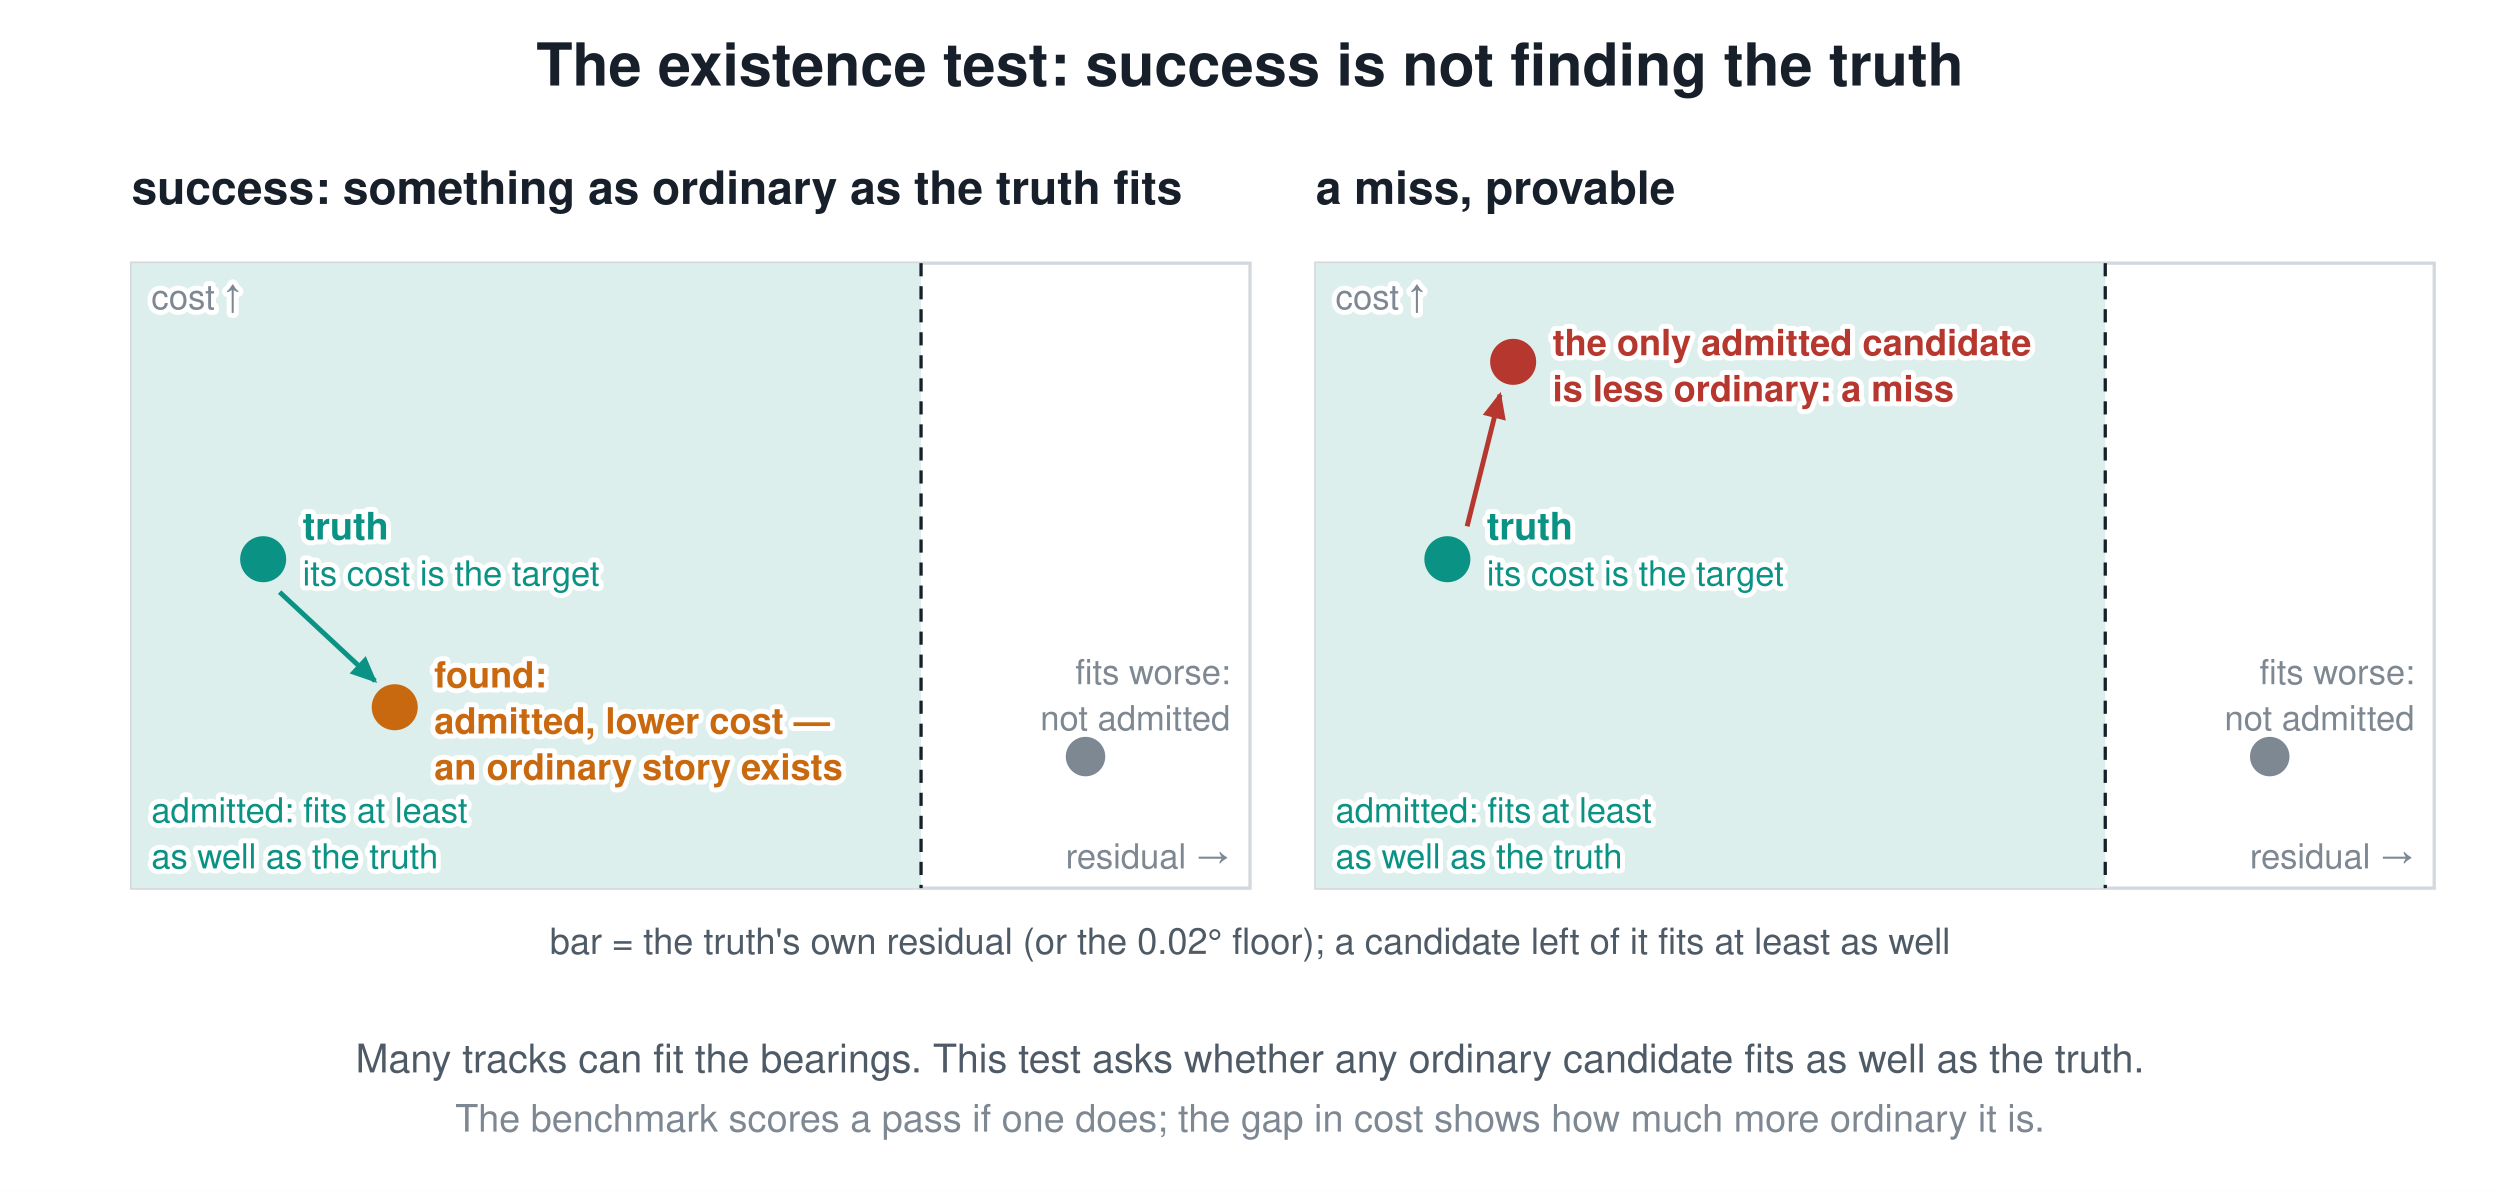
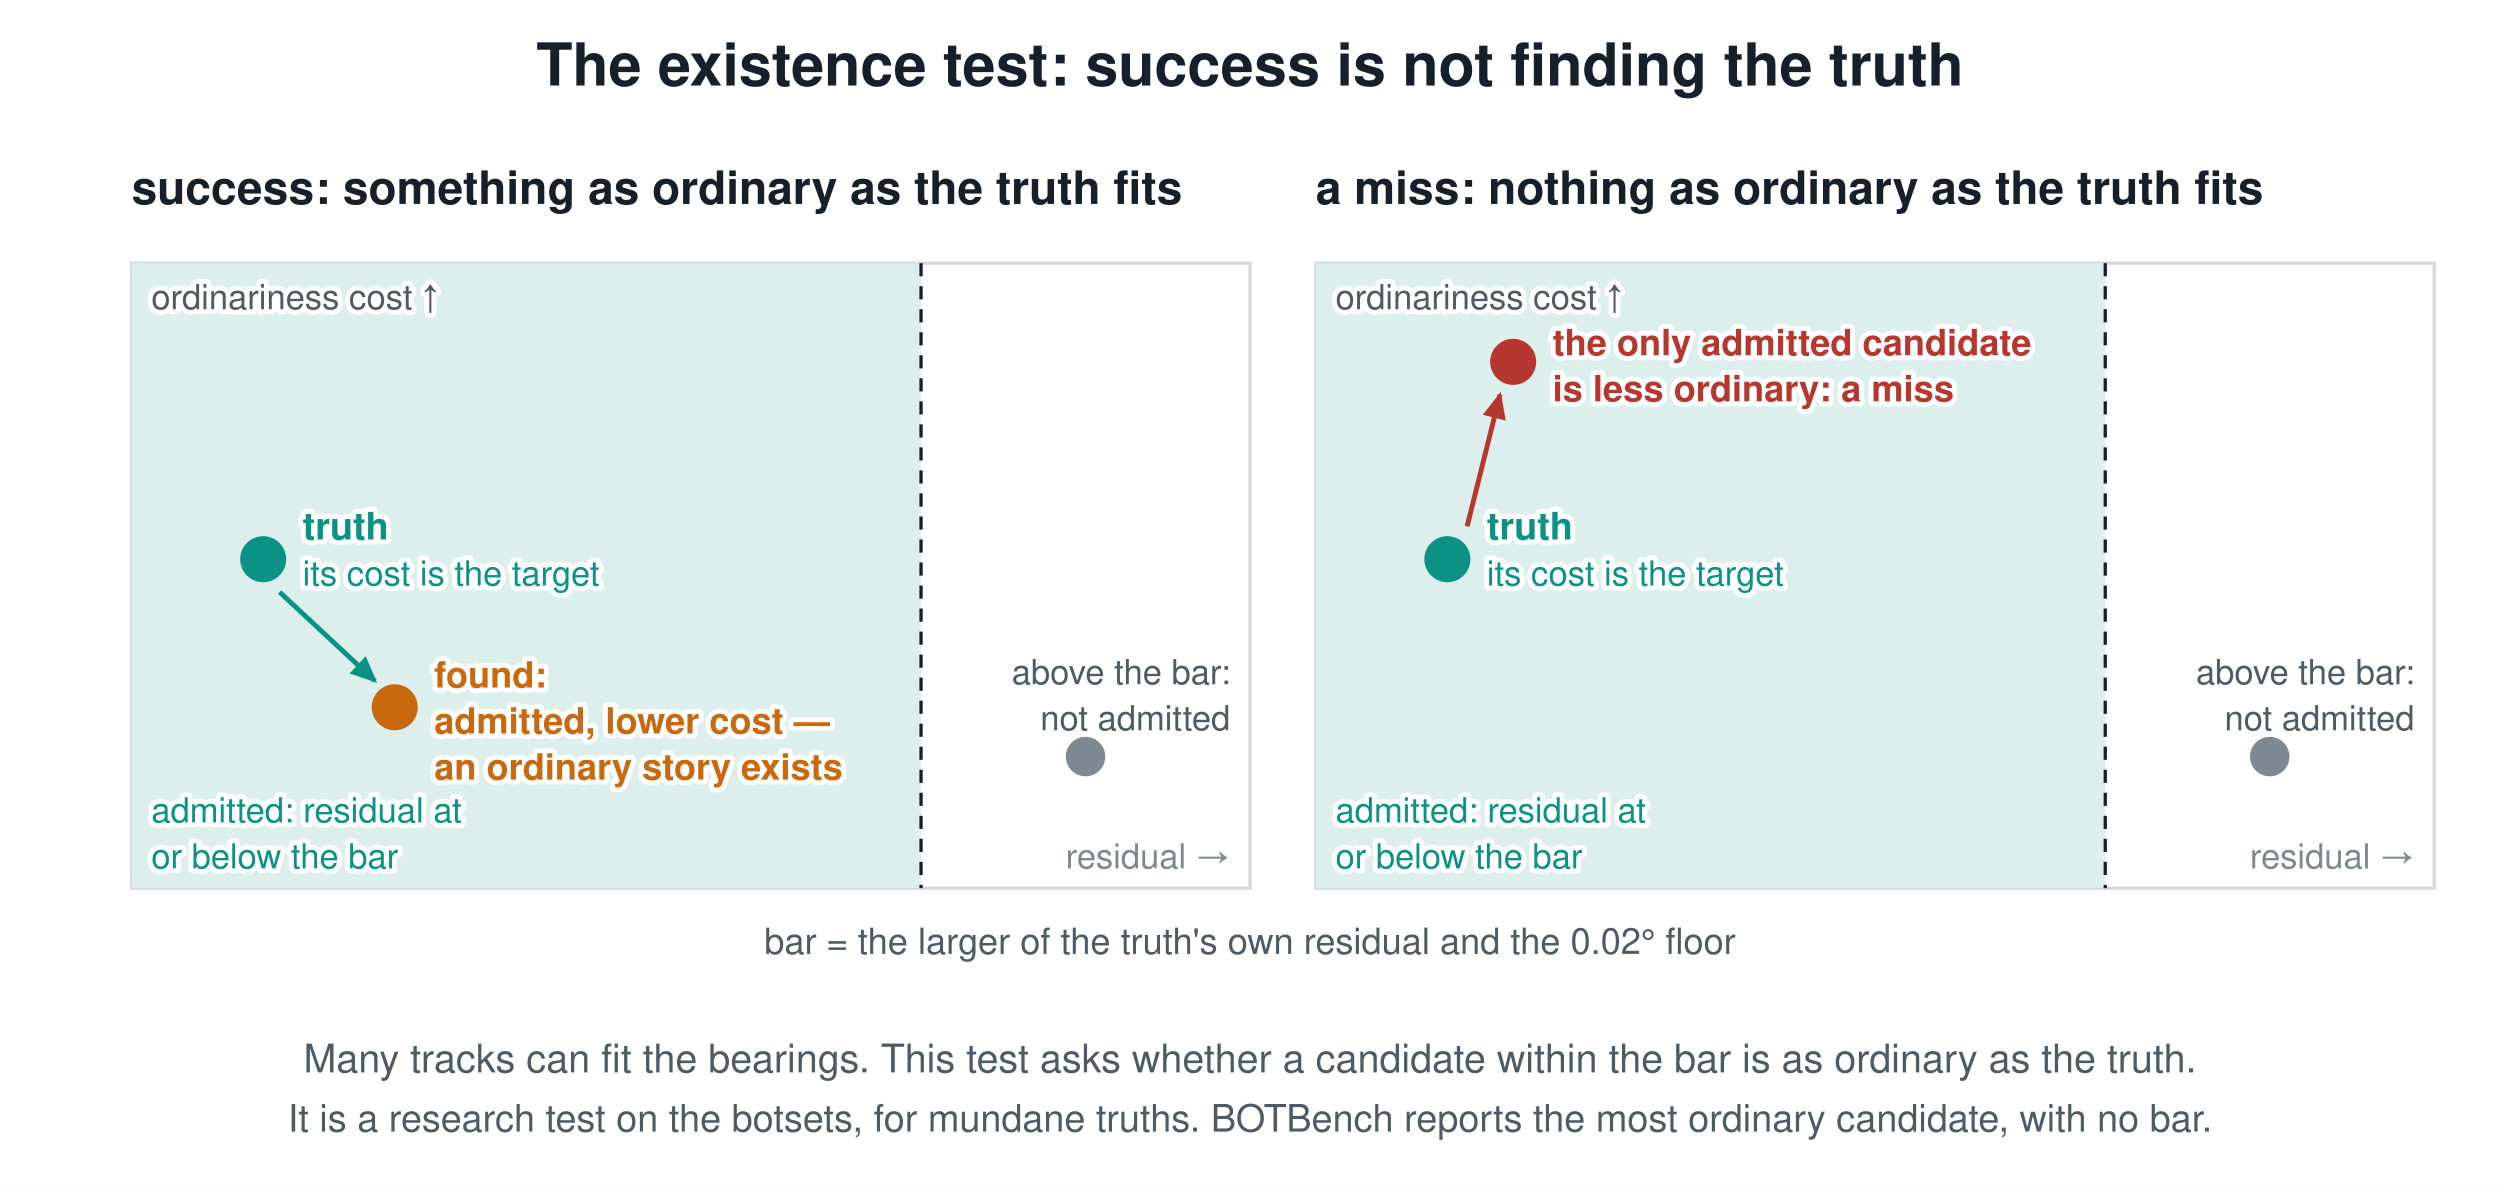
<svg xmlns="http://www.w3.org/2000/svg" width="760" height="362" viewBox="0 0 760 362" font-family="Helvetica, Arial, sans-serif">
  <rect width="760" height="362" fill="#FFFFFF" />
  <defs>
    <marker id="at" viewBox="0 0 10 10" refX="8" refY="5" markerWidth="9" markerHeight="9" markerUnits="userSpaceOnUse" orient="auto">
      <path d="M0,1 L9,5 L0,9 z" fill="#0A9384" />
    </marker>
    <marker id="aa" viewBox="0 0 10 10" refX="8" refY="5" markerWidth="9" markerHeight="9" markerUnits="userSpaceOnUse" orient="auto">
      <path d="M0,1 L9,5 L0,9 z" fill="#B5372E" />
    </marker>
  </defs>
  <text x="380.0" y="26.0" font-family="Helvetica, Arial, sans-serif" font-size="18" font-weight="700" fill="#17202A" text-anchor="middle" style="">The existence test: success is not finding the truth</text>
  <text x="40.0" y="62.0" font-family="Helvetica, Arial, sans-serif" font-size="14" font-weight="700" fill="#17202A" text-anchor="start" style="">success: something as ordinary as the truth fits</text>
  <rect x="40.0" y="80.0" width="340.0" height="190.0" rx="0" fill="none" stroke="#D3D8DC" stroke-width="1" />
  <rect x="40.0" y="80.0" width="240.0" height="190.0" rx="0" fill="#DDEFEC" />
  <line x1="280.0" y1="80.0" x2="280.0" y2="270.0" stroke="#17202A" stroke-width="1" stroke-dasharray="4 3" />
-   <text x="46.0" y="250.0" font-family="Helvetica, Arial, sans-serif" font-size="10.5" font-weight="normal" fill="#0A9384" text-anchor="start" style="paint-order:stroke;stroke:#FFFFFF;stroke-width:3px;stroke-linejoin:round;">admitted: fits at least</text>
-   <text x="46.0" y="264.0" font-family="Helvetica, Arial, sans-serif" font-size="10.5" font-weight="normal" fill="#0A9384" text-anchor="start" style="paint-order:stroke;stroke:#FFFFFF;stroke-width:3px;stroke-linejoin:round;">as well as the truth</text>
+   <text x="46.0" y="250.0" font-family="Helvetica, Arial, sans-serif" font-size="10.5" font-weight="normal" fill="#0A9384" text-anchor="start" style="paint-order:stroke;stroke:#FFFFFF;stroke-width:3px;stroke-linejoin:round;">admitted: residual at</text>
+   <text x="46.0" y="264.0" font-family="Helvetica, Arial, sans-serif" font-size="10.5" font-weight="normal" fill="#0A9384" text-anchor="start" style="paint-order:stroke;stroke:#FFFFFF;stroke-width:3px;stroke-linejoin:round;">or below the bar</text>
  <text x="374.0" y="264.0" font-family="Helvetica, Arial, sans-serif" font-size="10.5" font-weight="normal" fill="#7E8893" text-anchor="end" style="paint-order:stroke;stroke:#FFFFFF;stroke-width:3px;stroke-linejoin:round;">residual →</text>
-   <text x="46.0" y="94.0" font-family="Helvetica, Arial, sans-serif" font-size="10.5" font-weight="normal" fill="#7E8893" text-anchor="start" style="paint-order:stroke;stroke:#FFFFFF;stroke-width:3px;stroke-linejoin:round;">cost ↑</text>
+   <text x="46.0" y="94.0" font-family="Helvetica, Arial, sans-serif" font-size="10.5" font-weight="normal" fill="#4E5A66" text-anchor="start" style="paint-order:stroke;stroke:#FFFFFF;stroke-width:3px;stroke-linejoin:round;">ordinariness cost ↑</text>
  <circle cx="80.0" cy="170.0" r="7" fill="#0A9384" />
  <text x="92.0" y="164.0" font-family="Helvetica, Arial, sans-serif" font-size="11.5" font-weight="700" fill="#0A9384" text-anchor="start" style="paint-order:stroke;stroke:#FFFFFF;stroke-width:3px;stroke-linejoin:round;">truth</text>
  <text x="92.0" y="178.0" font-family="Helvetica, Arial, sans-serif" font-size="10.5" font-weight="normal" fill="#0A9384" text-anchor="start" style="paint-order:stroke;stroke:#FFFFFF;stroke-width:3px;stroke-linejoin:round;">its cost is the target</text>
  <circle cx="330.0" cy="230.0" r="6" fill="#7E8893" />
-   <text x="374.0" y="208.0" font-family="Helvetica, Arial, sans-serif" font-size="10.5" font-weight="normal" fill="#7E8893" text-anchor="end" style="paint-order:stroke;stroke:#FFFFFF;stroke-width:3px;stroke-linejoin:round;">fits worse:</text>
-   <text x="374.0" y="222.0" font-family="Helvetica, Arial, sans-serif" font-size="10.5" font-weight="normal" fill="#7E8893" text-anchor="end" style="paint-order:stroke;stroke:#FFFFFF;stroke-width:3px;stroke-linejoin:round;">not admitted</text>
+   <text x="374.0" y="208.0" font-family="Helvetica, Arial, sans-serif" font-size="10.5" font-weight="normal" fill="#4E5A66" text-anchor="end" style="paint-order:stroke;stroke:#FFFFFF;stroke-width:3px;stroke-linejoin:round;">above the bar:</text>
+   <text x="374.0" y="222.0" font-family="Helvetica, Arial, sans-serif" font-size="10.5" font-weight="normal" fill="#4E5A66" text-anchor="end" style="paint-order:stroke;stroke:#FFFFFF;stroke-width:3px;stroke-linejoin:round;">not admitted</text>
  <circle cx="120.0" cy="215.0" r="7" fill="#C9690F" />
  <line x1="85.0" y1="180.0" x2="114.0" y2="207.0" stroke="#0A9384" stroke-width="1.5" marker-end="url(#at)" />
  <text x="132.0" y="209.0" font-family="Helvetica, Arial, sans-serif" font-size="11" font-weight="700" fill="#C9690F" text-anchor="start" style="paint-order:stroke;stroke:#FFFFFF;stroke-width:3px;stroke-linejoin:round;">found:</text>
  <text x="132.0" y="223.0" font-family="Helvetica, Arial, sans-serif" font-size="11" font-weight="700" fill="#C9690F" text-anchor="start" style="paint-order:stroke;stroke:#FFFFFF;stroke-width:3px;stroke-linejoin:round;">admitted, lower cost —</text>
  <text x="132.0" y="237.0" font-family="Helvetica, Arial, sans-serif" font-size="11" font-weight="700" fill="#C9690F" text-anchor="start" style="paint-order:stroke;stroke:#FFFFFF;stroke-width:3px;stroke-linejoin:round;">an ordinary story exists</text>
-   <text x="400.0" y="62.0" font-family="Helvetica, Arial, sans-serif" font-size="14" font-weight="700" fill="#17202A" text-anchor="start" style="">a miss, provable</text>
+   <text x="400.0" y="62.0" font-family="Helvetica, Arial, sans-serif" font-size="14" font-weight="700" fill="#17202A" text-anchor="start" style="">a miss: nothing as ordinary as the truth fits</text>
  <rect x="400.0" y="80.0" width="340.0" height="190.0" rx="0" fill="none" stroke="#D3D8DC" stroke-width="1" />
  <rect x="400.0" y="80.0" width="240.0" height="190.0" rx="0" fill="#DDEFEC" />
  <line x1="640.0" y1="80.0" x2="640.0" y2="270.0" stroke="#17202A" stroke-width="1" stroke-dasharray="4 3" />
-   <text x="406.0" y="250.0" font-family="Helvetica, Arial, sans-serif" font-size="10.5" font-weight="normal" fill="#0A9384" text-anchor="start" style="paint-order:stroke;stroke:#FFFFFF;stroke-width:3px;stroke-linejoin:round;">admitted: fits at least</text>
-   <text x="406.0" y="264.0" font-family="Helvetica, Arial, sans-serif" font-size="10.5" font-weight="normal" fill="#0A9384" text-anchor="start" style="paint-order:stroke;stroke:#FFFFFF;stroke-width:3px;stroke-linejoin:round;">as well as the truth</text>
+   <text x="406.0" y="250.0" font-family="Helvetica, Arial, sans-serif" font-size="10.5" font-weight="normal" fill="#0A9384" text-anchor="start" style="paint-order:stroke;stroke:#FFFFFF;stroke-width:3px;stroke-linejoin:round;">admitted: residual at</text>
+   <text x="406.0" y="264.0" font-family="Helvetica, Arial, sans-serif" font-size="10.5" font-weight="normal" fill="#0A9384" text-anchor="start" style="paint-order:stroke;stroke:#FFFFFF;stroke-width:3px;stroke-linejoin:round;">or below the bar</text>
  <text x="734.0" y="264.0" font-family="Helvetica, Arial, sans-serif" font-size="10.5" font-weight="normal" fill="#7E8893" text-anchor="end" style="paint-order:stroke;stroke:#FFFFFF;stroke-width:3px;stroke-linejoin:round;">residual →</text>
-   <text x="406.0" y="94.0" font-family="Helvetica, Arial, sans-serif" font-size="10.5" font-weight="normal" fill="#7E8893" text-anchor="start" style="paint-order:stroke;stroke:#FFFFFF;stroke-width:3px;stroke-linejoin:round;">cost ↑</text>
+   <text x="406.0" y="94.0" font-family="Helvetica, Arial, sans-serif" font-size="10.5" font-weight="normal" fill="#4E5A66" text-anchor="start" style="paint-order:stroke;stroke:#FFFFFF;stroke-width:3px;stroke-linejoin:round;">ordinariness cost ↑</text>
  <circle cx="440.0" cy="170.0" r="7" fill="#0A9384" />
  <text x="452.0" y="164.0" font-family="Helvetica, Arial, sans-serif" font-size="11.5" font-weight="700" fill="#0A9384" text-anchor="start" style="paint-order:stroke;stroke:#FFFFFF;stroke-width:3px;stroke-linejoin:round;">truth</text>
  <text x="452.0" y="178.0" font-family="Helvetica, Arial, sans-serif" font-size="10.5" font-weight="normal" fill="#0A9384" text-anchor="start" style="paint-order:stroke;stroke:#FFFFFF;stroke-width:3px;stroke-linejoin:round;">its cost is the target</text>
  <circle cx="690.0" cy="230.0" r="6" fill="#7E8893" />
-   <text x="734.0" y="208.0" font-family="Helvetica, Arial, sans-serif" font-size="10.5" font-weight="normal" fill="#7E8893" text-anchor="end" style="paint-order:stroke;stroke:#FFFFFF;stroke-width:3px;stroke-linejoin:round;">fits worse:</text>
-   <text x="734.0" y="222.0" font-family="Helvetica, Arial, sans-serif" font-size="10.5" font-weight="normal" fill="#7E8893" text-anchor="end" style="paint-order:stroke;stroke:#FFFFFF;stroke-width:3px;stroke-linejoin:round;">not admitted</text>
+   <text x="734.0" y="208.0" font-family="Helvetica, Arial, sans-serif" font-size="10.5" font-weight="normal" fill="#4E5A66" text-anchor="end" style="paint-order:stroke;stroke:#FFFFFF;stroke-width:3px;stroke-linejoin:round;">above the bar:</text>
+   <text x="734.0" y="222.0" font-family="Helvetica, Arial, sans-serif" font-size="10.5" font-weight="normal" fill="#4E5A66" text-anchor="end" style="paint-order:stroke;stroke:#FFFFFF;stroke-width:3px;stroke-linejoin:round;">not admitted</text>
  <circle cx="460.0" cy="110.0" r="7" fill="#B5372E" />
  <line x1="446.0" y1="160.0" x2="456.0" y2="120.0" stroke="#B5372E" stroke-width="1.5" marker-end="url(#aa)" />
  <text x="472.0" y="108.0" font-family="Helvetica, Arial, sans-serif" font-size="11" font-weight="700" fill="#B5372E" text-anchor="start" style="paint-order:stroke;stroke:#FFFFFF;stroke-width:3px;stroke-linejoin:round;">the only admitted candidate</text>
  <text x="472.0" y="122.0" font-family="Helvetica, Arial, sans-serif" font-size="11" font-weight="700" fill="#B5372E" text-anchor="start" style="paint-order:stroke;stroke:#FFFFFF;stroke-width:3px;stroke-linejoin:round;">is less ordinary: a miss</text>
-   <text x="380.0" y="290.0" font-family="Helvetica, Arial, sans-serif" font-size="11" font-weight="normal" fill="#4E5A66" text-anchor="middle" style="paint-order:stroke;stroke:#FFFFFF;stroke-width:3px;stroke-linejoin:round;">bar = the truth's own residual (or the 0.02° floor); a candidate left of it fits at least as well</text>
-   <text x="380.0" y="326.0" font-family="Helvetica, Arial, sans-serif" font-size="12" font-weight="normal" fill="#4E5A66" text-anchor="middle" style="paint-order:stroke;stroke:#FFFFFF;stroke-width:3px;stroke-linejoin:round;">Many tracks can fit the bearings. This test asks whether any ordinary candidate fits as well as the truth.</text>
-   <text x="380.0" y="344.0" font-family="Helvetica, Arial, sans-serif" font-size="11.5" font-weight="normal" fill="#7E8893" text-anchor="middle" style="paint-order:stroke;stroke:#FFFFFF;stroke-width:3px;stroke-linejoin:round;">The benchmark scores a pass if one does; the gap in cost shows how much more ordinary it is.</text>
+   <text x="380.0" y="290.0" font-family="Helvetica, Arial, sans-serif" font-size="11" font-weight="normal" fill="#4E5A66" text-anchor="middle" style="paint-order:stroke;stroke:#FFFFFF;stroke-width:3px;stroke-linejoin:round;">bar = the larger of the truth's own residual and the 0.02° floor</text>
+   <text x="380.0" y="326.0" font-family="Helvetica, Arial, sans-serif" font-size="12" font-weight="normal" fill="#4E5A66" text-anchor="middle" style="paint-order:stroke;stroke:#FFFFFF;stroke-width:3px;stroke-linejoin:round;">Many tracks can fit the bearings. This test asks whether a candidate within the bar is as ordinary as the truth.</text>
+   <text x="380.0" y="344.0" font-family="Helvetica, Arial, sans-serif" font-size="11.5" font-weight="normal" fill="#4E5A66" text-anchor="middle" style="paint-order:stroke;stroke:#FFFFFF;stroke-width:3px;stroke-linejoin:round;">It is a research test on the botsets, for mundane truths. BOTBench reports the most ordinary candidate, with no bar.</text>
</svg>
